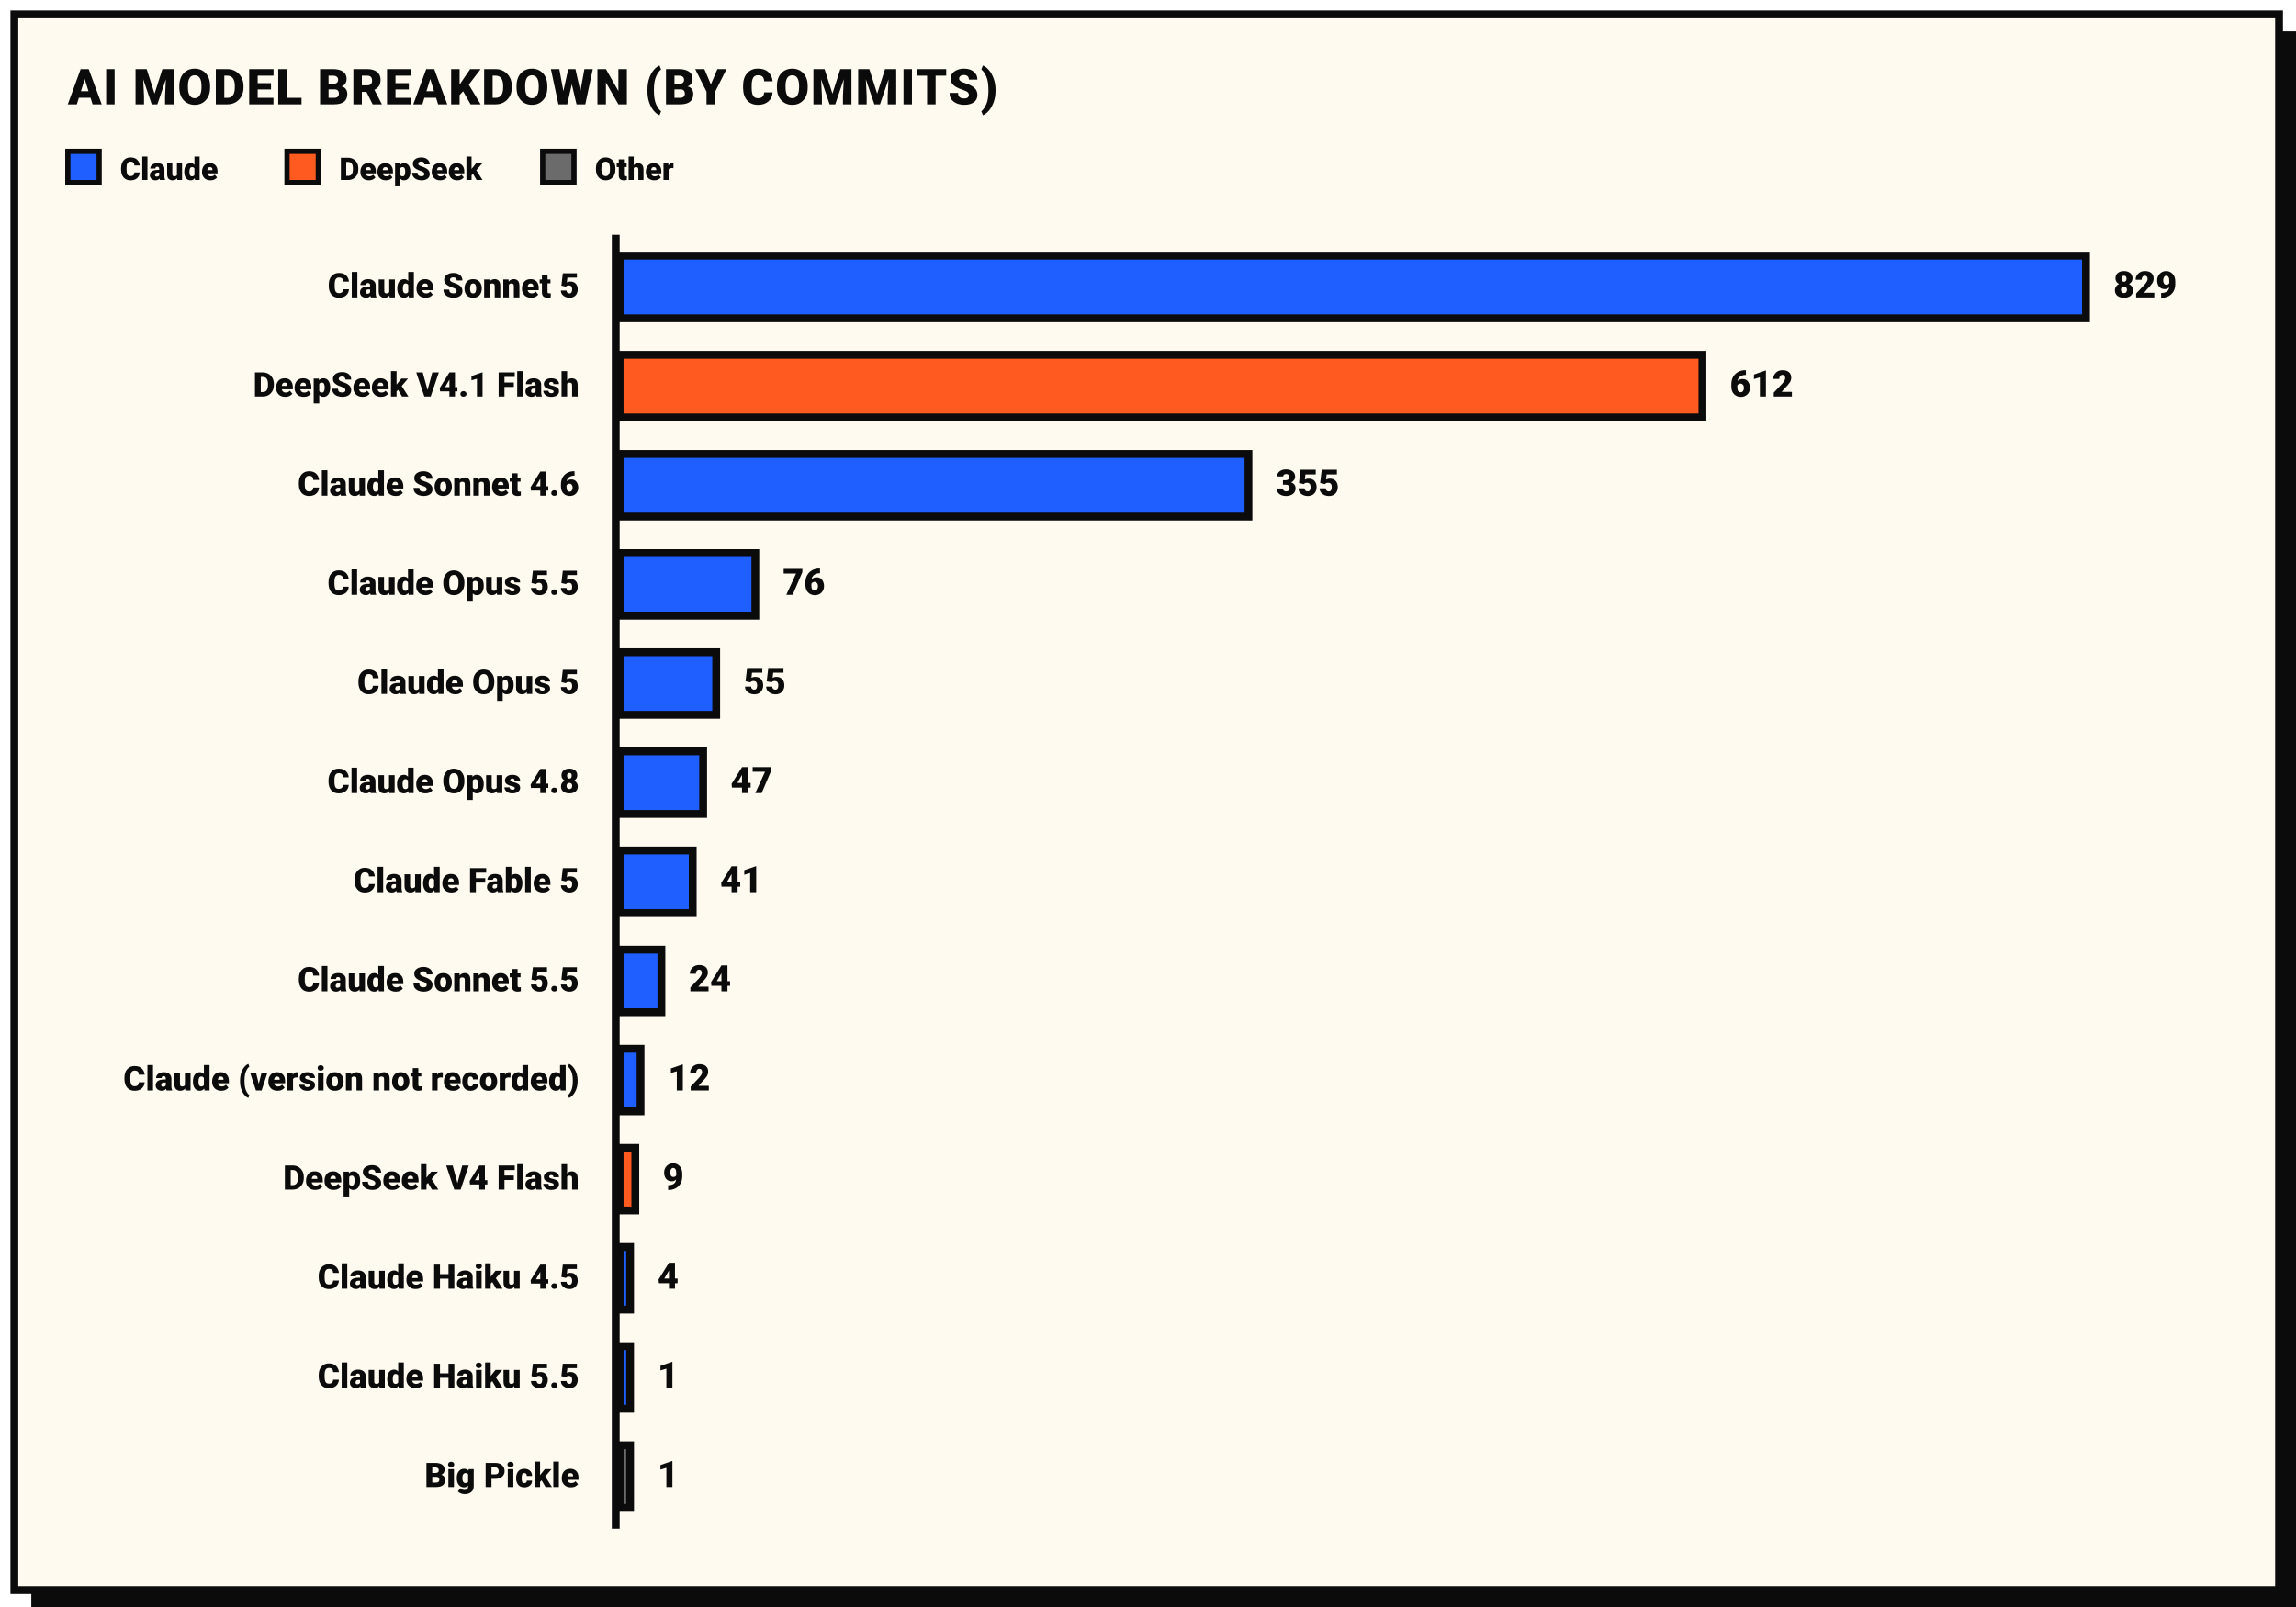
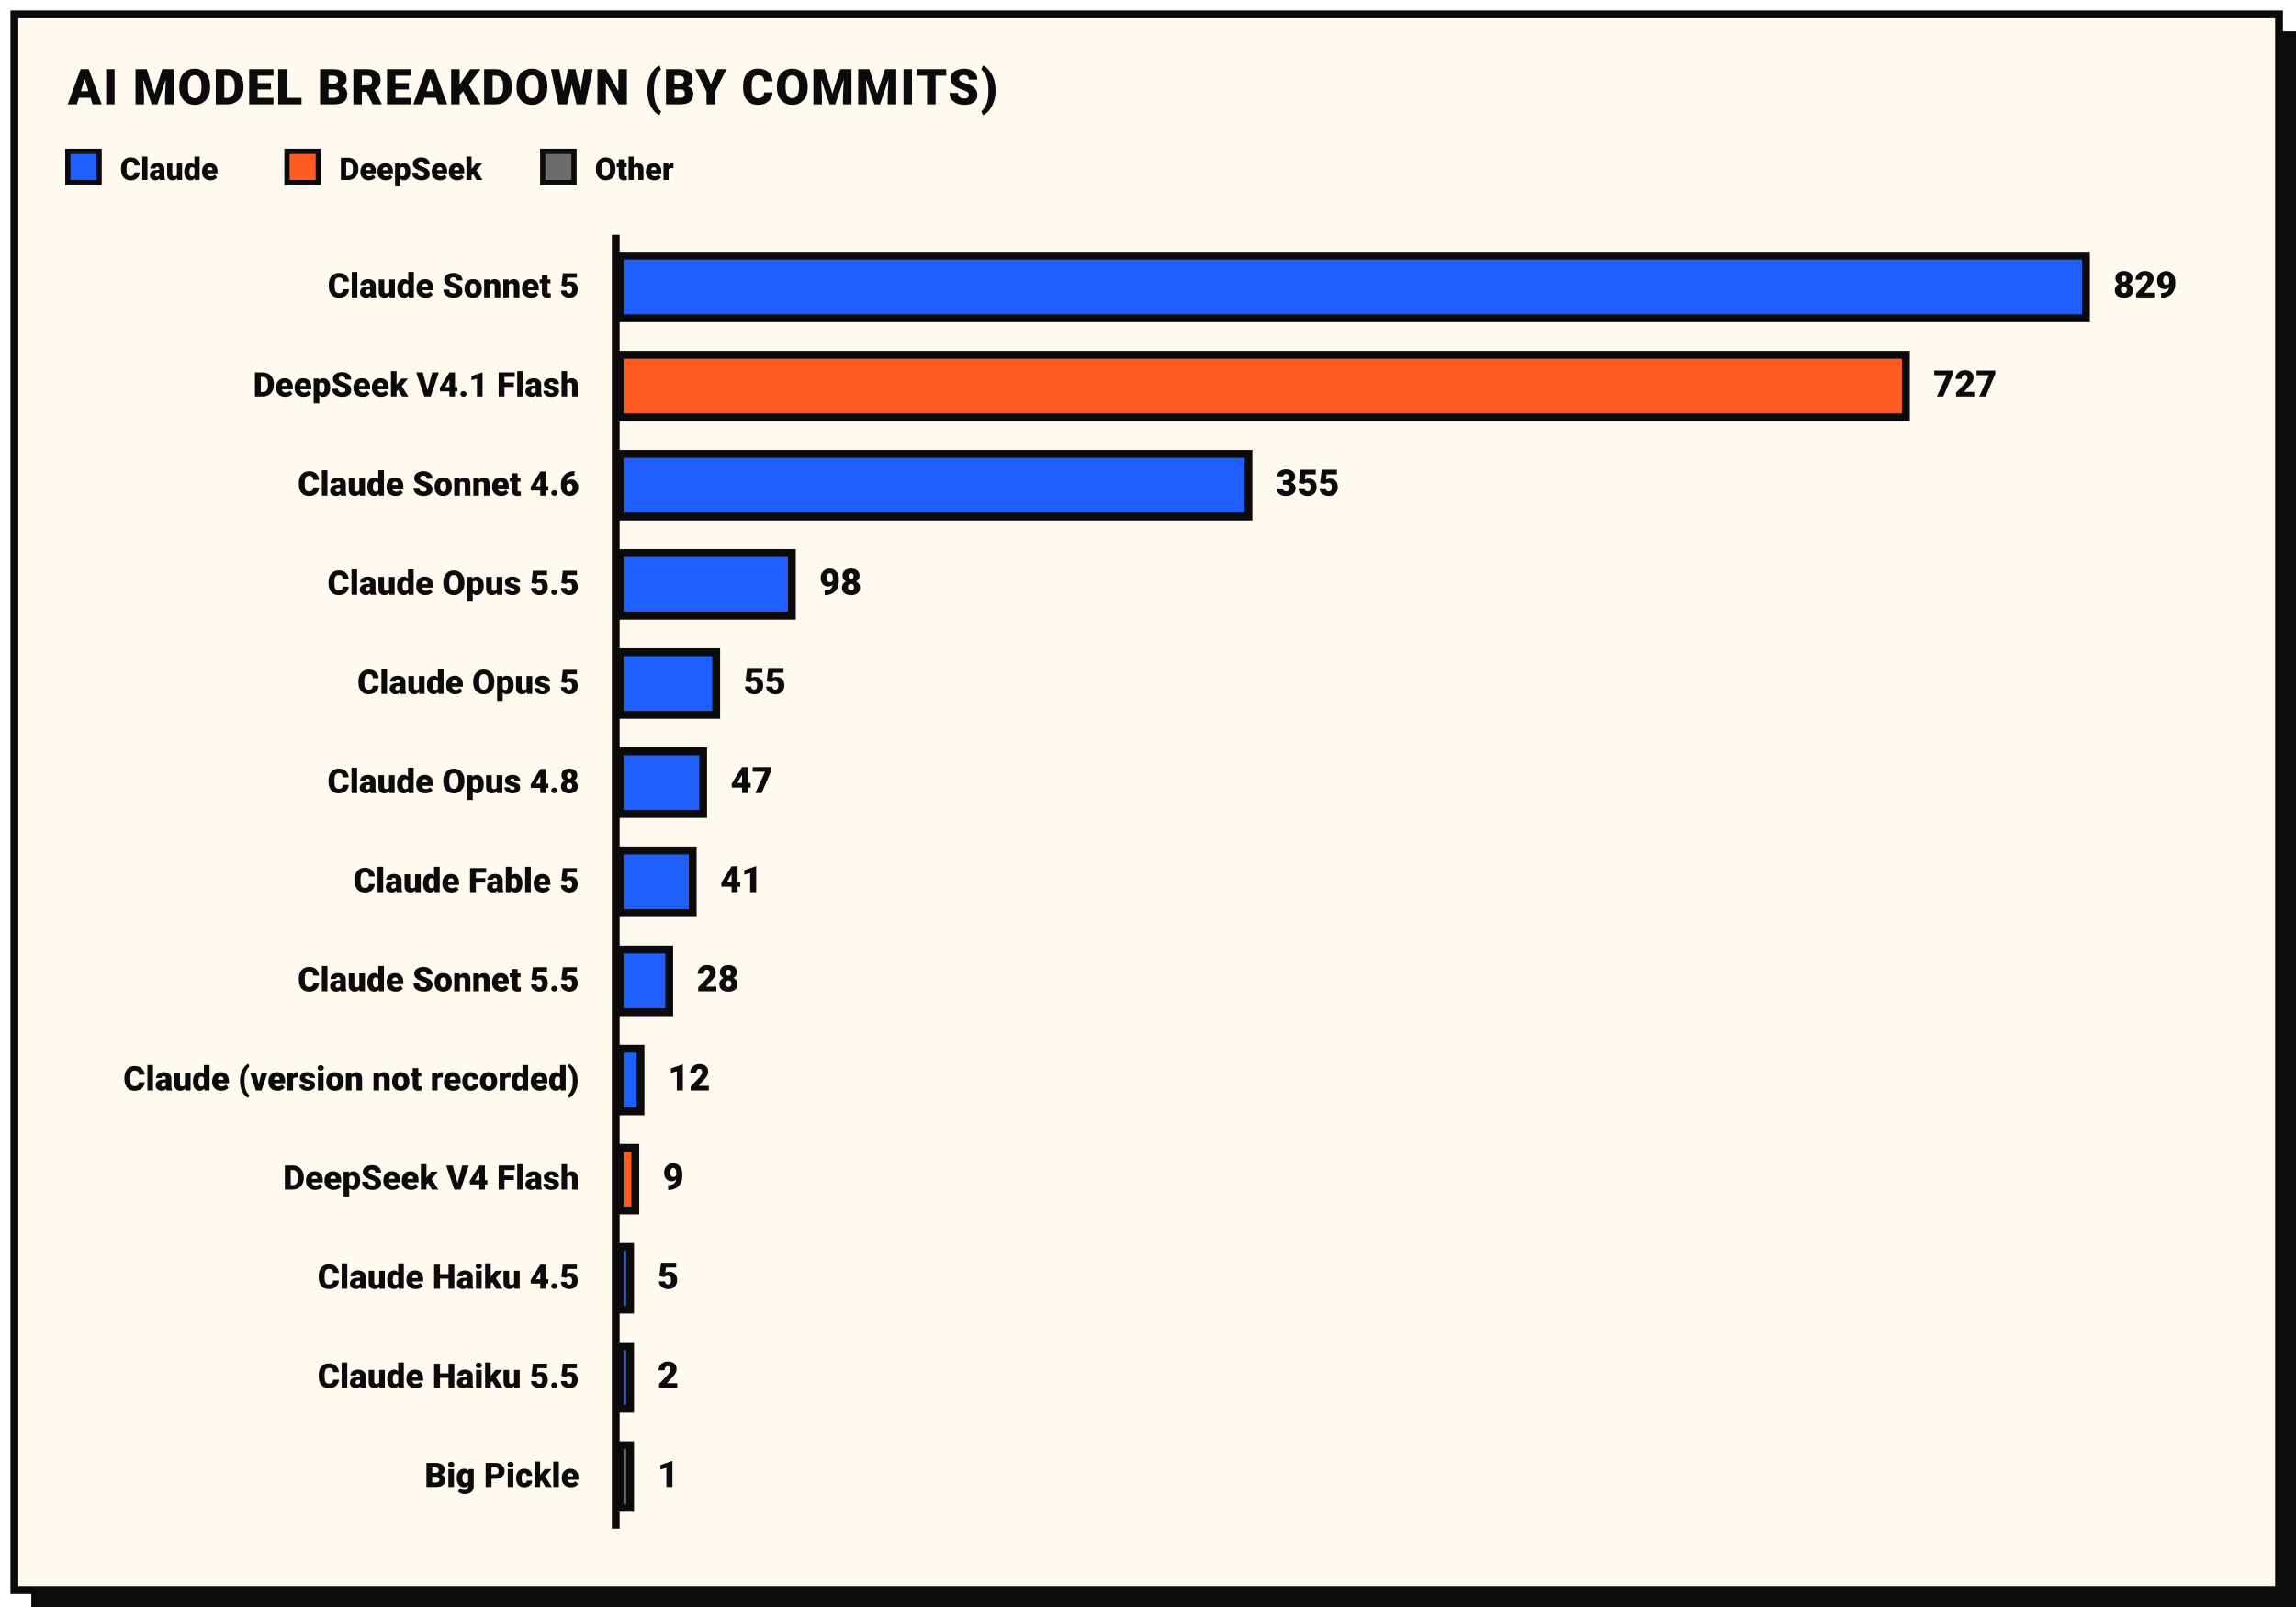
<svg xmlns="http://www.w3.org/2000/svg" viewBox="0 0 880 616" font-family="-apple-system, BlinkMacSystemFont, 'Segoe UI', Roboto, Helvetica, Arial, sans-serif" role="img" aria-labelledby="t d">
  <rect x="12" y="12" width="868" height="604" fill="#0b0b0b" />
  <rect x="5.5" y="5.5" width="868" height="604" fill="#fffaf0" stroke="#0b0b0b" stroke-width="3" />
  <text x="26" y="40" fill="#0b0b0b" font-weight="800" font-size="19" letter-spacing="0.5">AI MODEL BREAKDOWN (BY COMMITS)</text>
  <rect x="26" y="58" width="12" height="12" fill="#1f5fff" stroke="#0b0b0b" stroke-width="2" />
  <text x="46" y="69" fill="#0b0b0b" font-weight="800" font-size="12">Claude</text>
  <rect x="110" y="58" width="12" height="12" fill="#ff5a1f" stroke="#0b0b0b" stroke-width="2" />
  <text x="130" y="69" fill="#0b0b0b" font-weight="800" font-size="12">DeepSeek</text>
  <rect x="208" y="58" width="12" height="12" fill="#6b6b6b" stroke="#0b0b0b" stroke-width="2" />
  <text x="228" y="69" fill="#0b0b0b" font-weight="800" font-size="12">Other</text>
  <line x1="236" y1="90" x2="236" y2="586" stroke="#0b0b0b" stroke-width="3" />
  <text x="222" y="114" fill="#0b0b0b" font-weight="800" font-size="13" text-anchor="end">Claude Sonnet 5</text>
  <rect x="237.5" y="98" width="562" height="24" fill="#1f5fff" stroke="#0b0b0b" stroke-width="3" />
  <text x="810" y="114" fill="#0b0b0b" font-weight="800" font-size="14">829</text>
  <text x="222" y="152" fill="#0b0b0b" font-weight="800" font-size="13" text-anchor="end">DeepSeek V4.1 Flash</text>
-   <rect x="237.5" y="136" width="415" height="24" fill="#ff5a1f" stroke="#0b0b0b" stroke-width="3" />
-   <text x="663" y="152" fill="#0b0b0b" font-weight="800" font-size="14">612</text>
+   <rect x="237.5" y="136" width="493" height="24" fill="#ff5a1f" stroke="#0b0b0b" stroke-width="3" />
+   <text x="741" y="152" fill="#0b0b0b" font-weight="800" font-size="14">727</text>
  <text x="222" y="190" fill="#0b0b0b" font-weight="800" font-size="13" text-anchor="end">Claude Sonnet 4.6</text>
  <rect x="237.5" y="174" width="241" height="24" fill="#1f5fff" stroke="#0b0b0b" stroke-width="3" />
  <text x="489" y="190" fill="#0b0b0b" font-weight="800" font-size="14">355</text>
  <text x="222" y="228" fill="#0b0b0b" font-weight="800" font-size="13" text-anchor="end">Claude Opus 5.5</text>
-   <rect x="237.5" y="212" width="52" height="24" fill="#1f5fff" stroke="#0b0b0b" stroke-width="3" />
-   <text x="300" y="228" fill="#0b0b0b" font-weight="800" font-size="14">76</text>
+   <rect x="237.5" y="212" width="66" height="24" fill="#1f5fff" stroke="#0b0b0b" stroke-width="3" />
+   <text x="314" y="228" fill="#0b0b0b" font-weight="800" font-size="14">98</text>
  <text x="222" y="266" fill="#0b0b0b" font-weight="800" font-size="13" text-anchor="end">Claude Opus 5</text>
  <rect x="237.5" y="250" width="37" height="24" fill="#1f5fff" stroke="#0b0b0b" stroke-width="3" />
  <text x="285" y="266" fill="#0b0b0b" font-weight="800" font-size="14">55</text>
  <text x="222" y="304" fill="#0b0b0b" font-weight="800" font-size="13" text-anchor="end">Claude Opus 4.8</text>
  <rect x="237.5" y="288" width="32" height="24" fill="#1f5fff" stroke="#0b0b0b" stroke-width="3" />
  <text x="280" y="304" fill="#0b0b0b" font-weight="800" font-size="14">47</text>
  <text x="222" y="342" fill="#0b0b0b" font-weight="800" font-size="13" text-anchor="end">Claude Fable 5</text>
  <rect x="237.5" y="326" width="28" height="24" fill="#1f5fff" stroke="#0b0b0b" stroke-width="3" />
  <text x="276" y="342" fill="#0b0b0b" font-weight="800" font-size="14">41</text>
  <text x="222" y="380" fill="#0b0b0b" font-weight="800" font-size="13" text-anchor="end">Claude Sonnet 5.5</text>
-   <rect x="237.5" y="364" width="16" height="24" fill="#1f5fff" stroke="#0b0b0b" stroke-width="3" />
-   <text x="264" y="380" fill="#0b0b0b" font-weight="800" font-size="14">24</text>
+   <rect x="237.5" y="364" width="19" height="24" fill="#1f5fff" stroke="#0b0b0b" stroke-width="3" />
+   <text x="267" y="380" fill="#0b0b0b" font-weight="800" font-size="14">28</text>
  <text x="222" y="418" fill="#0b0b0b" font-weight="800" font-size="13" text-anchor="end">Claude (version not recorded)</text>
  <rect x="237.5" y="402" width="8" height="24" fill="#1f5fff" stroke="#0b0b0b" stroke-width="3" />
  <text x="256" y="418" fill="#0b0b0b" font-weight="800" font-size="14">12</text>
  <text x="222" y="456" fill="#0b0b0b" font-weight="800" font-size="13" text-anchor="end">DeepSeek V4 Flash</text>
  <rect x="237.5" y="440" width="6" height="24" fill="#ff5a1f" stroke="#0b0b0b" stroke-width="3" />
  <text x="254" y="456" fill="#0b0b0b" font-weight="800" font-size="14">9</text>
  <text x="222" y="494" fill="#0b0b0b" font-weight="800" font-size="13" text-anchor="end">Claude Haiku 4.5</text>
  <rect x="237.5" y="478" width="4" height="24" fill="#1f5fff" stroke="#0b0b0b" stroke-width="3" />
-   <text x="252" y="494" fill="#0b0b0b" font-weight="800" font-size="14">4</text>
+   <text x="252" y="494" fill="#0b0b0b" font-weight="800" font-size="14">5</text>
  <text x="222" y="532" fill="#0b0b0b" font-weight="800" font-size="13" text-anchor="end">Claude Haiku 5.5</text>
  <rect x="237.5" y="516" width="4" height="24" fill="#1f5fff" stroke="#0b0b0b" stroke-width="3" />
-   <text x="252" y="532" fill="#0b0b0b" font-weight="800" font-size="14">1</text>
+   <text x="252" y="532" fill="#0b0b0b" font-weight="800" font-size="14">2</text>
  <text x="222" y="570" fill="#0b0b0b" font-weight="800" font-size="13" text-anchor="end">Big Pickle</text>
  <rect x="237.5" y="554" width="4" height="24" fill="#6b6b6b" stroke="#0b0b0b" stroke-width="3" />
  <text x="252" y="570" fill="#0b0b0b" font-weight="800" font-size="14">1</text>
</svg>
